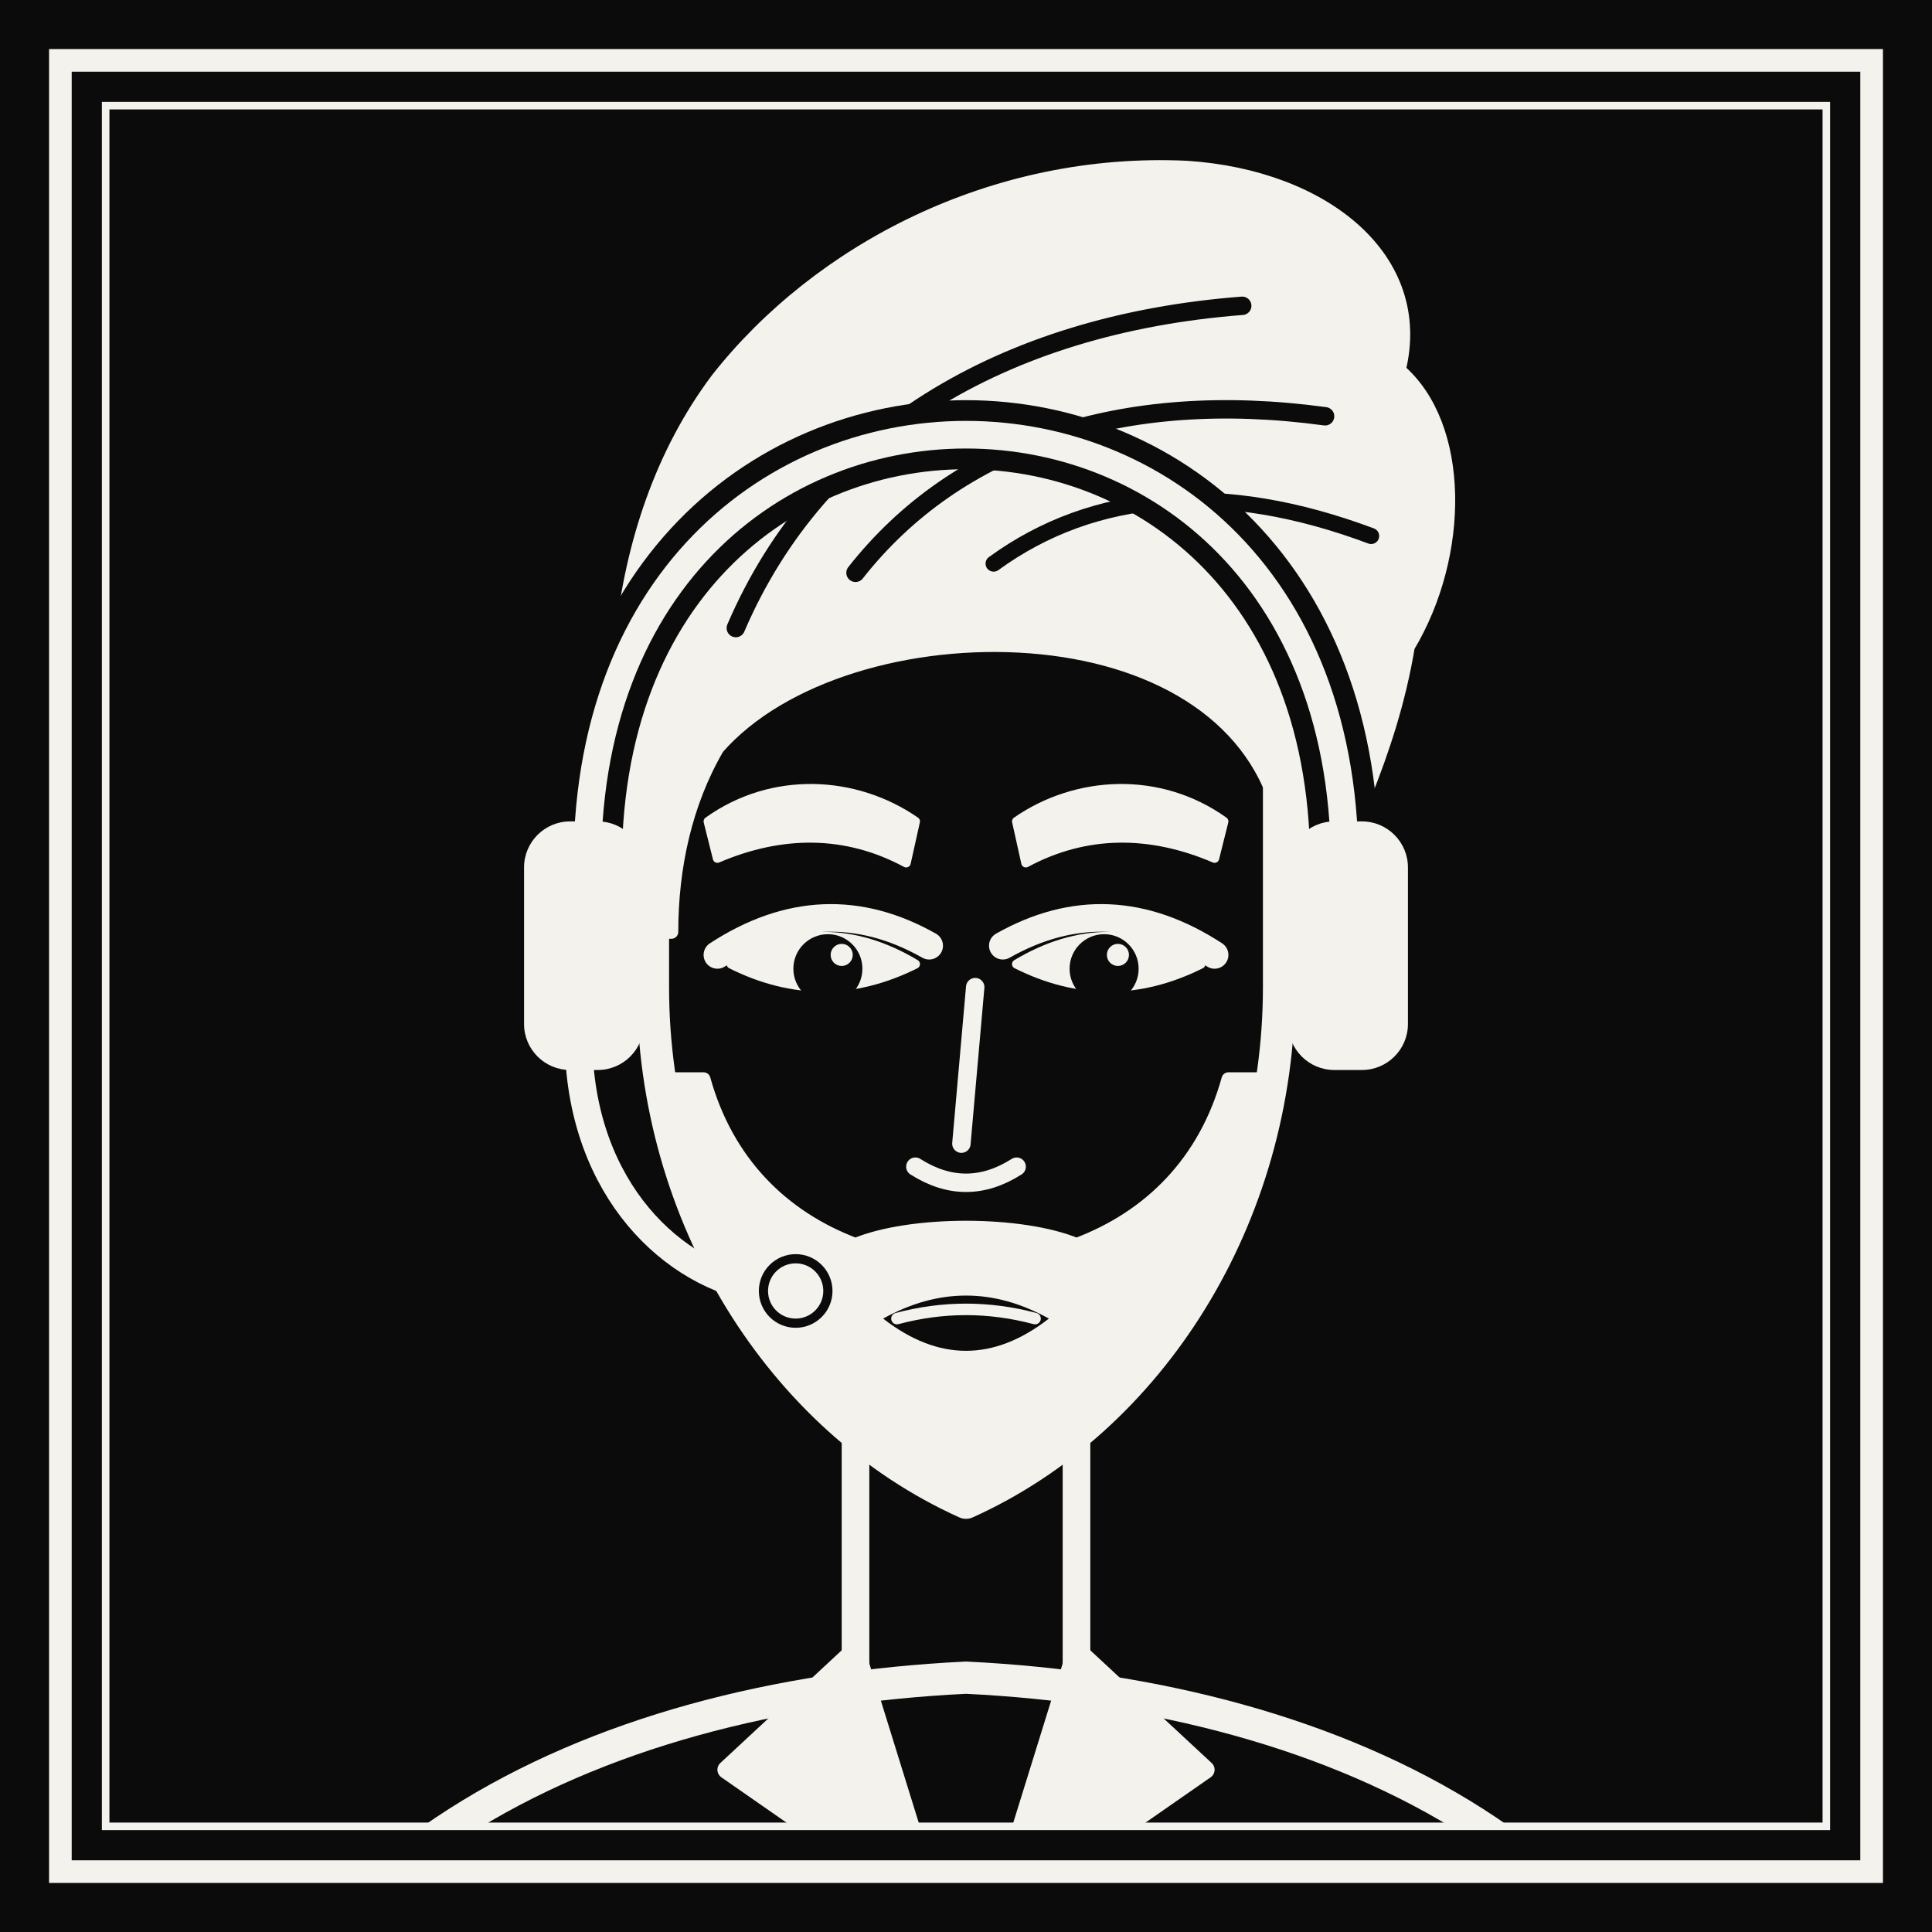
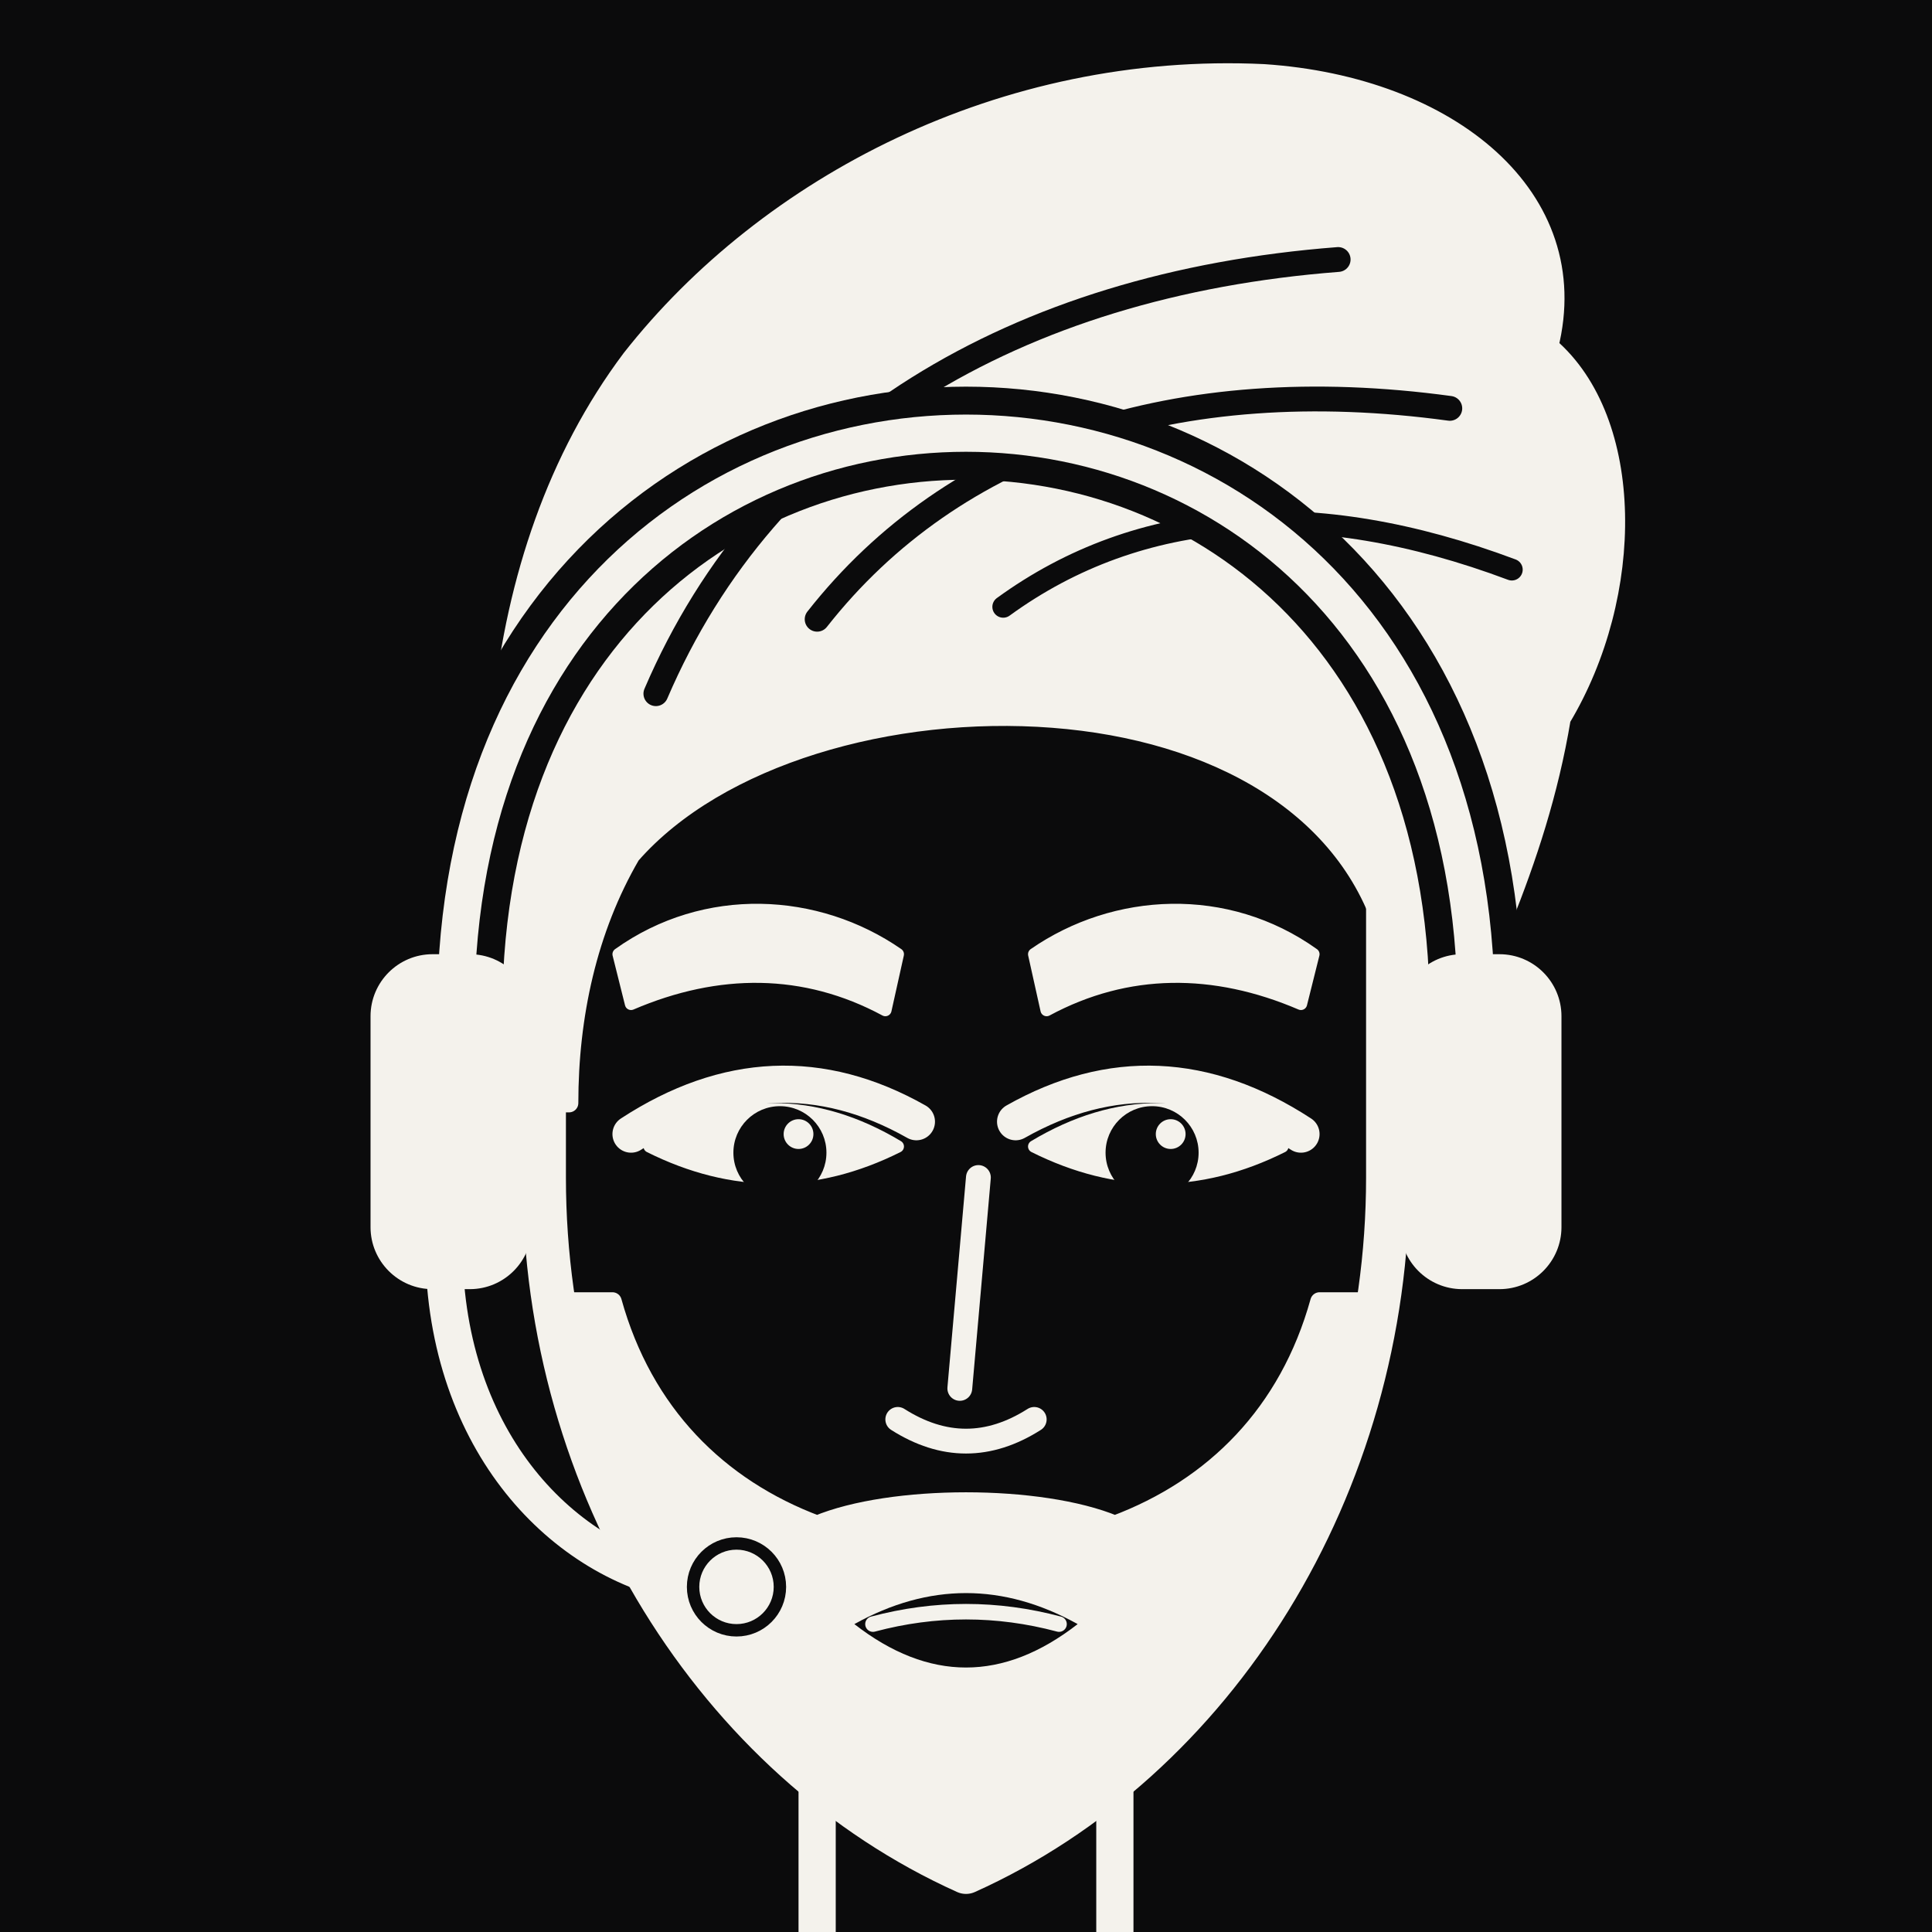
- <svg xmlns="http://www.w3.org/2000/svg" viewBox="0 0 512 512" role="img" aria-label="Siyaf mark, dark: the founder drawn in anime style with a headset, in a framed black box">
+ <svg xmlns="http://www.w3.org/2000/svg" viewBox="66 30 380 380" role="img" aria-label="Siyaf avatar, dark">
  <defs>
    <clipPath id="inner">
      <rect x="28" y="28" width="456" height="456" />
    </clipPath>
  </defs>
  <rect x="-100" y="-100" width="712" height="712" fill="#0b0b0c" />
-   <g clip-path="url(#inner)">
+   <g>
    <g transform="translate(256 286) scale(1.22) translate(-256 -270)" fill="none" stroke="#f4f2ec" stroke-linecap="round" stroke-linejoin="round">
      <path d="M86 520 C100 440 174 404 256 400 C338 404 412 440 426 520 Z" fill="#0b0b0c" stroke-width="7" />
      <path d="M232 348 L232 400 M280 348 L280 400" stroke-width="6" />
      <path d="M232 394 L204 420 L250 452 Z" fill="#f4f2ec" stroke-width="4" />
      <path d="M280 394 L308 420 L262 452 Z" fill="#f4f2ec" stroke-width="4" />
      <path d="M188 196 C188 160 218 140 256 140 C294 140 324 160 324 196 L324 250 C324 300 296 344 256 362 C216 344 188 300 188 250 Z" fill="#0b0b0c" stroke-width="7" />
      <path d="M190 270 L199 270 C204 288 216 300 232 306 C244 301 268 301 280 306 C296 300 308 288 313 270 L322 270 C320 306 294 344 256 362 C218 344 192 306 190 270 Z" fill="#f4f2ec" stroke-width="3" />
      <path d="M238 322 Q256 312 274 322 Q256 336 238 322 Z" fill="#0b0b0c" stroke="none" />
      <path d="M241 322 Q256 318 271 322" stroke-width="2.5" />
      <path d="M186 238 C176 196 178 150 202 118 C224 90 262 70 304 72 C334 74 356 92 350 116 C364 128 364 156 352 176 C348 200 338 218 330 238 L324 212 C318 190 296 178 270 176 C244 174 216 182 202 198 C195 210 192 224 192 238 Z" fill="#f4f2ec" stroke-width="3" />
      <path d="M206 172 C224 130 264 106 316 102" stroke="#0b0b0c" stroke-width="4" />
      <path d="M232 160 C254 132 290 120 334 126" stroke="#0b0b0c" stroke-width="4" />
      <path d="M262 158 C284 142 312 140 344 152" stroke="#0b0b0c" stroke-width="3.5" />
      <path d="M200 214 C214 204 232 205 245 214 L243 223 C230 216 216 216 202 222 Z" fill="#f4f2ec" stroke-width="2" />
      <path d="M312 214 C298 204 280 205 267 214 L269 223 C282 216 296 216 310 222 Z" fill="#f4f2ec" stroke-width="2" />
      <path d="M205 245 Q225 233 245 245 Q225 255 205 245 Z" fill="#f4f2ec" stroke-width="2" />
      <path d="M202 243 Q225 228 248 241" stroke-width="6" />
      <circle cx="226" cy="246" r="7.5" fill="#0b0b0c" stroke="none" />
      <circle cx="229" cy="243" r="2.4" fill="#f4f2ec" stroke="none" />
      <path d="M267 245 Q287 233 307 245 Q287 255 267 245 Z" fill="#f4f2ec" stroke-width="2" />
      <path d="M264 241 Q287 228 310 243" stroke-width="6" />
      <circle cx="286" cy="246" r="7.5" fill="#0b0b0c" stroke="none" />
      <circle cx="289" cy="243" r="2.4" fill="#f4f2ec" stroke="none" />
      <path d="M258 250 L255 284" stroke-width="4" />
      <path d="M245 289 Q256 296 267 289" stroke-width="4" />
      <path d="M174 232 C166 96 346 96 338 232" stroke="#0b0b0c" stroke-width="15" />
      <path d="M174 232 C166 96 346 96 338 232" stroke-width="6" />
      <rect x="160" y="214" width="26" height="54" rx="10" fill="#f4f2ec" stroke="none" />
      <rect x="326" y="214" width="26" height="54" rx="10" fill="#f4f2ec" stroke="none" />
      <path d="M172 266 C174 296 194 314 214 316" stroke-width="6" />
      <circle cx="219" cy="316" r="7" fill="#f4f2ec" stroke="#0b0b0c" stroke-width="2" />
    </g>
  </g>
-   <rect x="16" y="16" width="480" height="480" fill="none" stroke="#f4f2ec" stroke-width="6" />
-   <rect x="28" y="28" width="456" height="456" fill="none" stroke="#f4f2ec" stroke-width="2" />
</svg>
